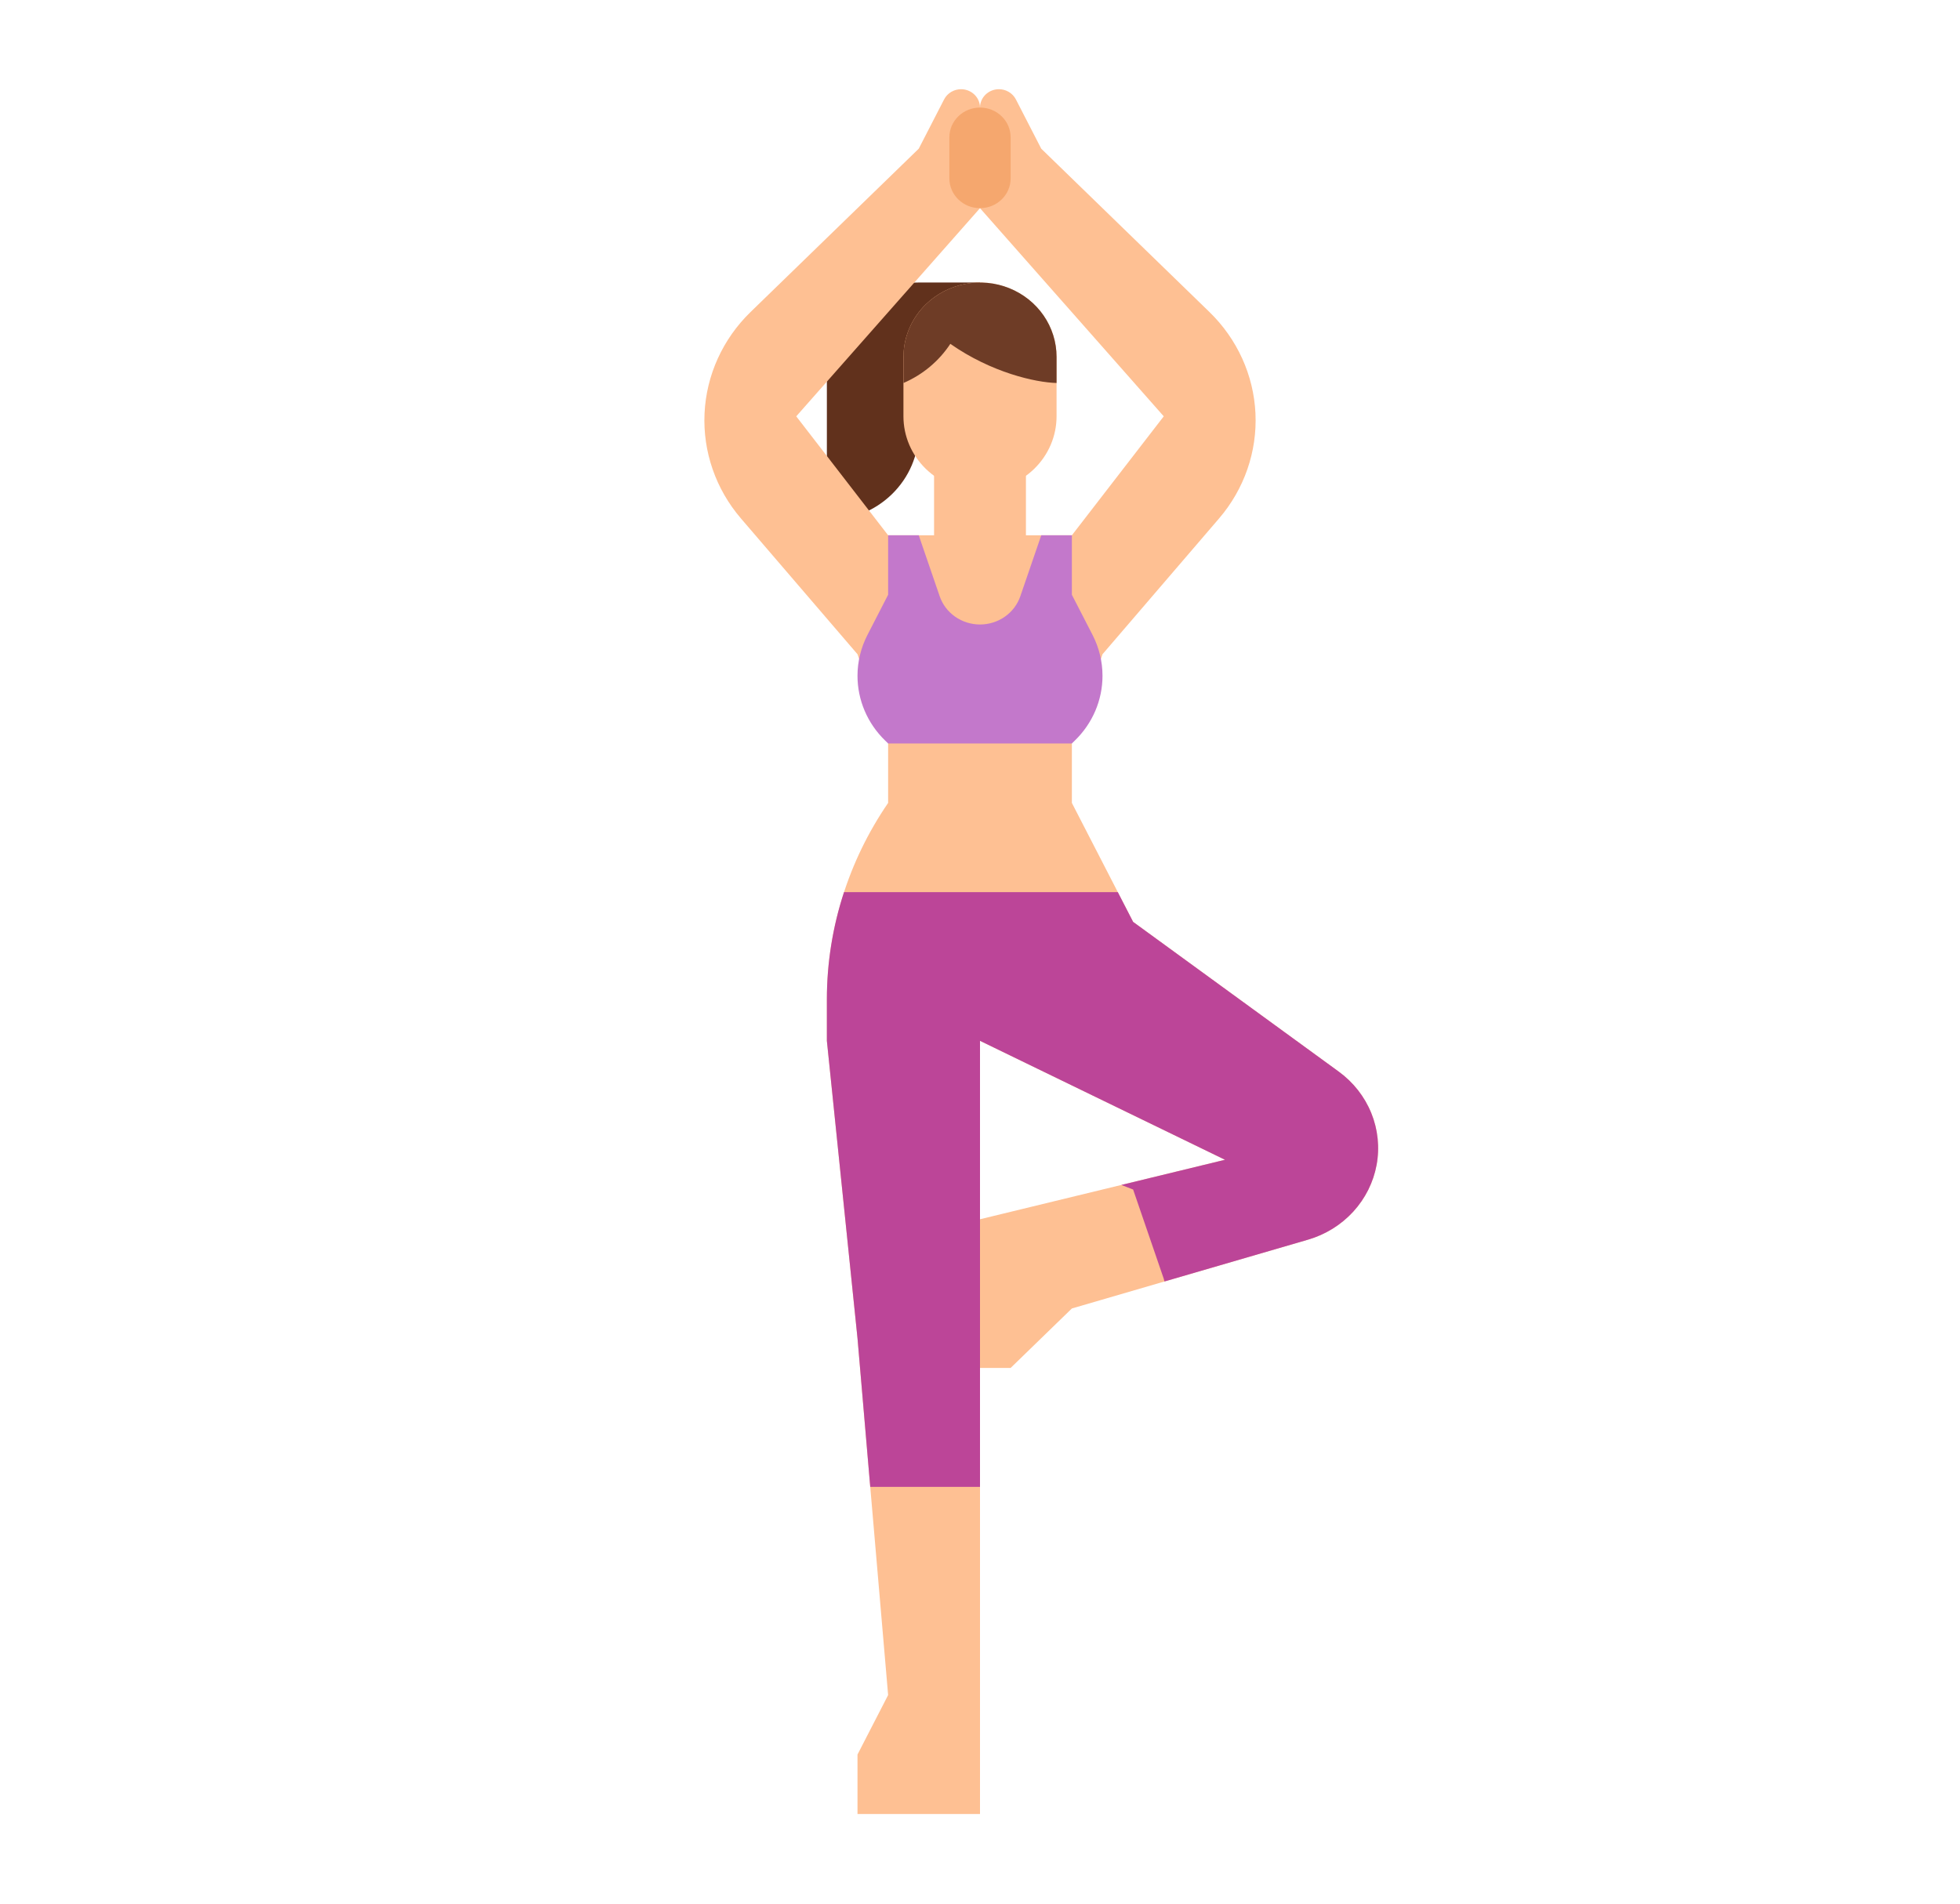
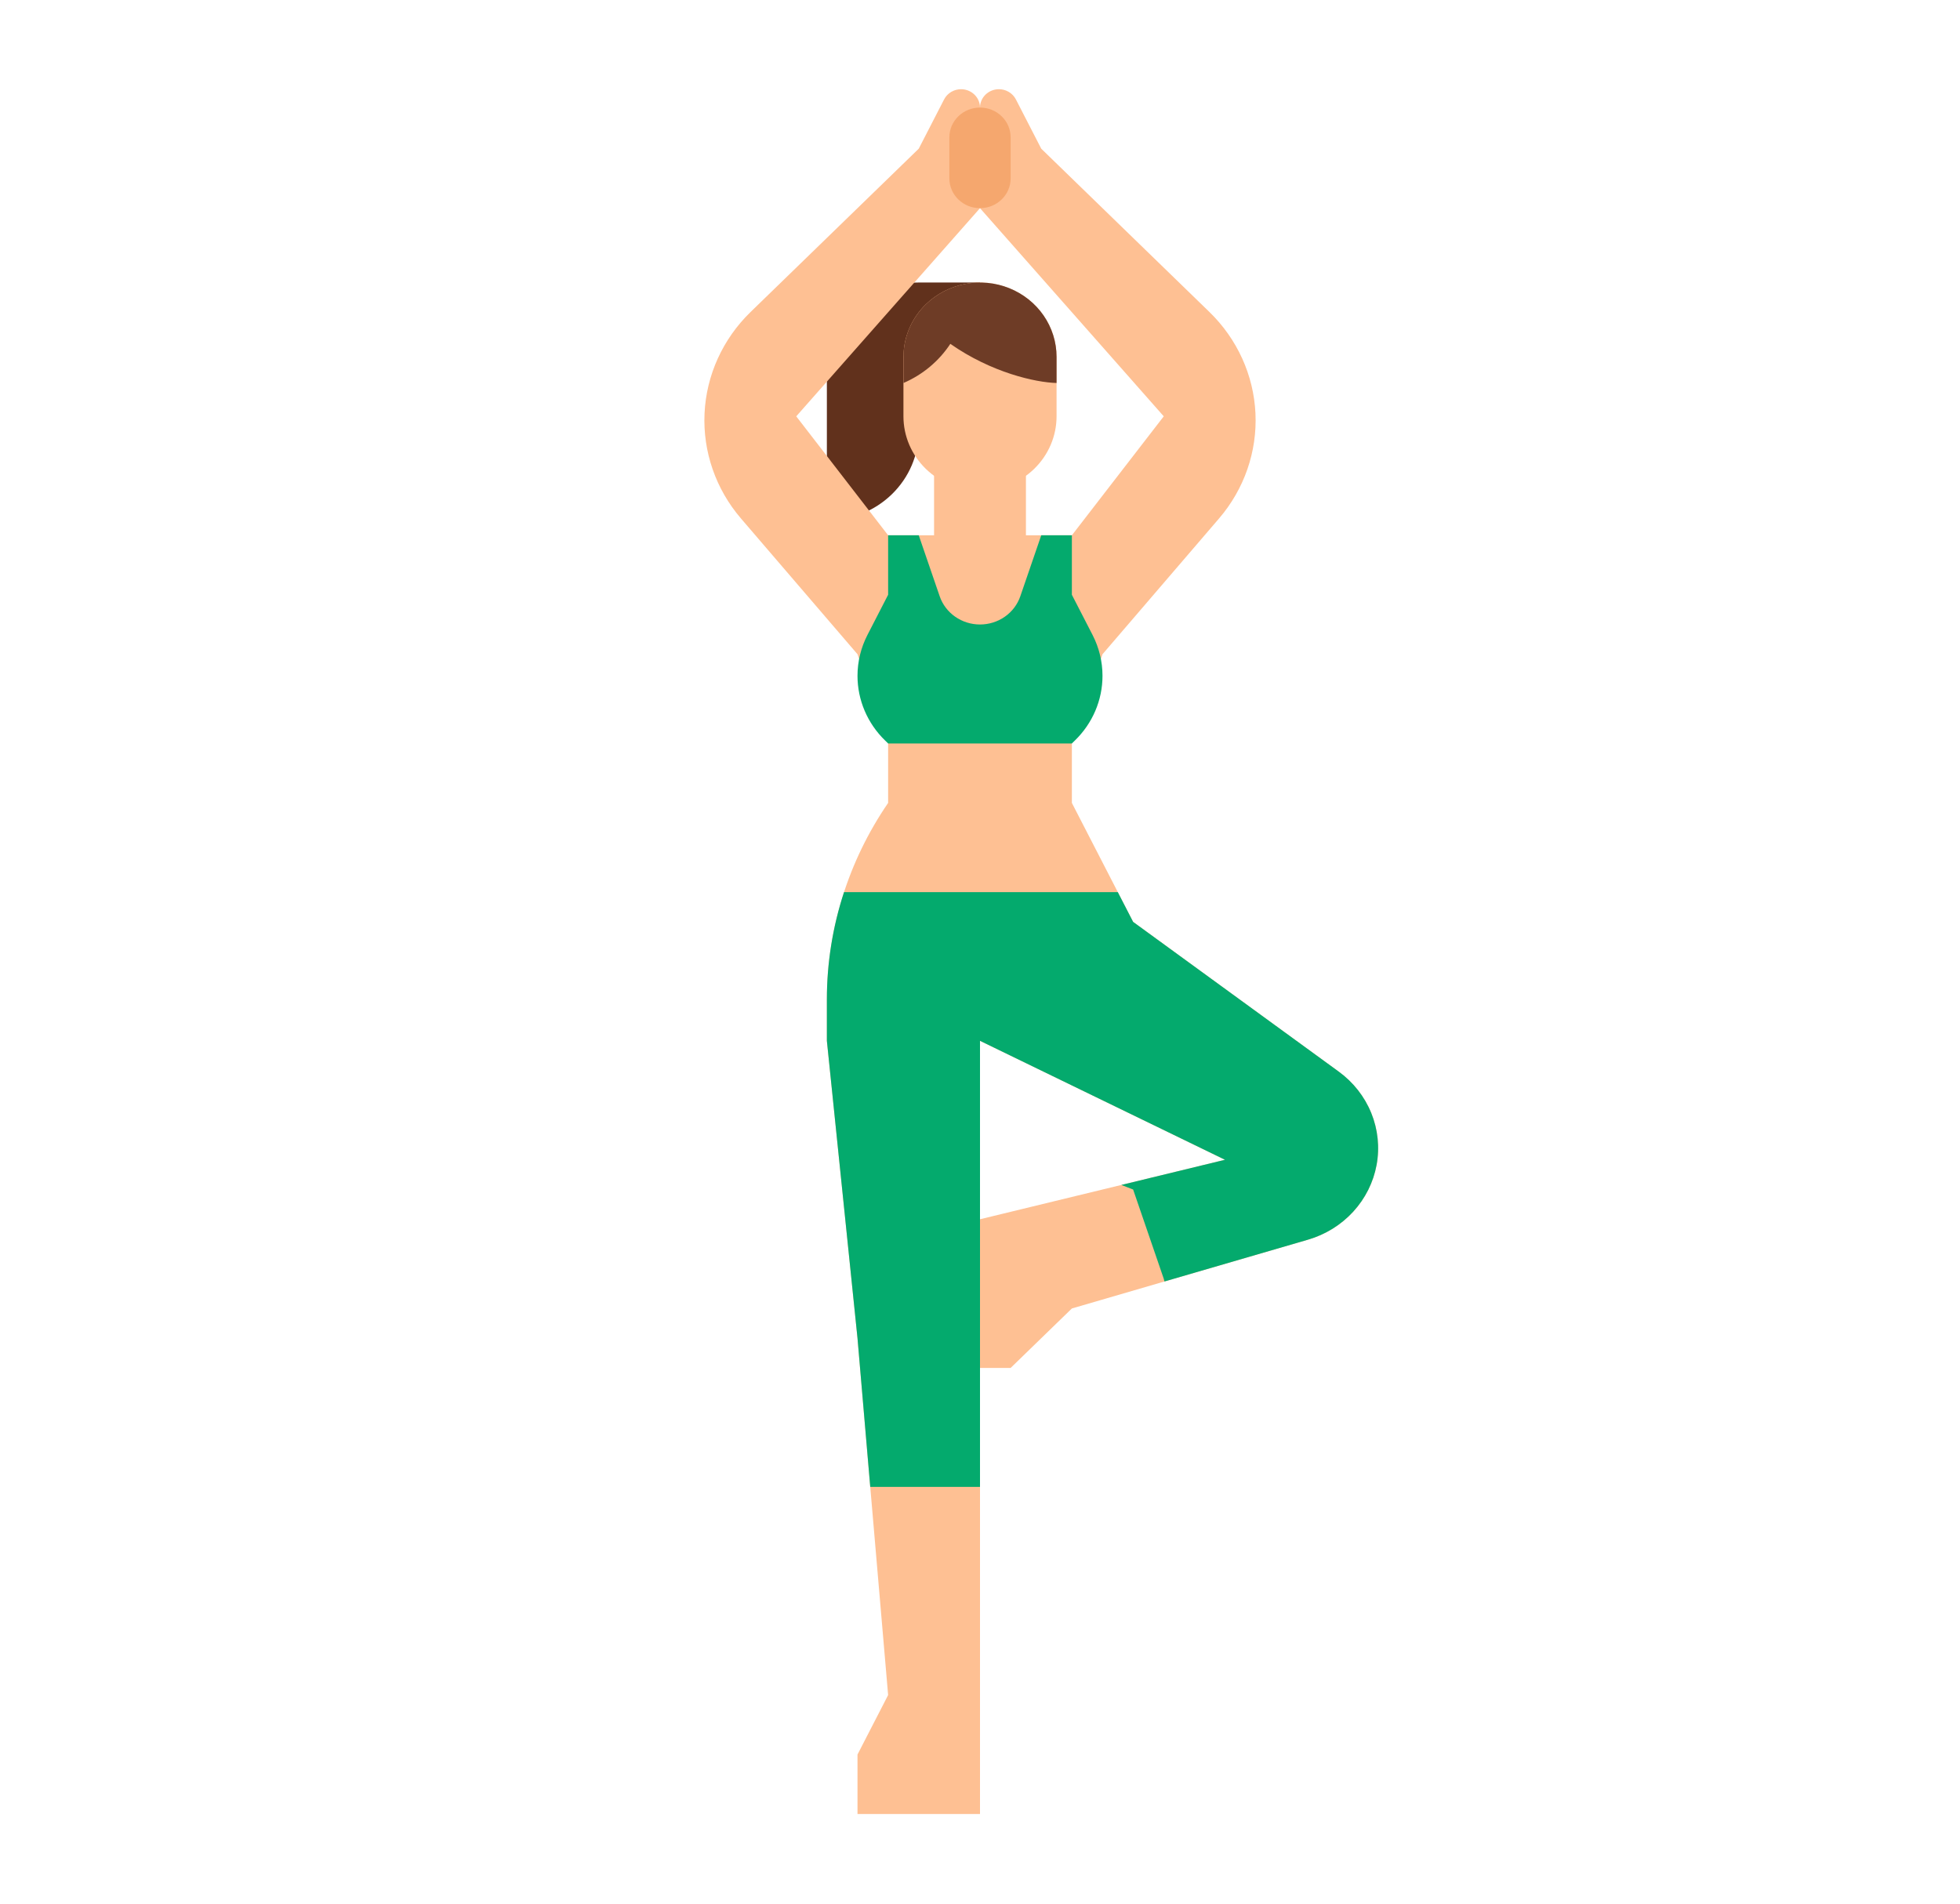
<svg xmlns="http://www.w3.org/2000/svg" width="382" height="371" viewBox="0 0 382 371" fill="none">
  <path d="M179.062 55.07H191V66.664H179.062V84.055C179.062 88.667 177.176 93.09 173.818 96.352C170.46 99.613 165.905 101.445 161.156 101.445V72.461C161.156 67.849 163.043 63.425 166.401 60.164C169.759 56.903 174.313 55.07 179.062 55.07V55.07Z" fill="#61311C" />
  <path d="M167.125 127.531L144.406 101.061C139.496 95.334 136.966 88.031 137.314 80.585C137.662 73.139 140.862 66.088 146.287 60.816L179.062 28.984L184.009 19.369C184.317 18.774 184.789 18.274 185.373 17.925C185.957 17.575 186.629 17.39 187.314 17.391C188.291 17.393 189.227 17.77 189.918 18.441C190.609 19.112 190.998 20.021 191 20.97C191 20.5 191.095 20.035 191.28 19.6C191.465 19.166 191.737 18.771 192.079 18.439C192.421 18.106 192.828 17.843 193.275 17.663C193.722 17.483 194.202 17.39 194.686 17.391C195.371 17.388 196.044 17.574 196.626 17.927C197.21 18.275 197.682 18.774 197.991 19.369L202.937 28.984L235.713 60.816C241.139 66.088 244.339 73.139 244.687 80.585C245.035 88.031 242.505 95.334 237.594 101.061L214.875 127.531L208.906 144.922V156.516L220.844 179.703L260.916 208.89C263.759 210.959 265.955 213.754 267.26 216.963C268.564 220.172 268.925 223.67 268.303 227.067C267.681 230.464 266.101 233.627 263.737 236.203C261.374 238.779 258.321 240.667 254.918 241.657L226.954 249.802L208.906 255.063L196.969 266.656H191V353.609H167.125V342.016L173.094 330.422L169.609 289.844L167.125 260.859L161.156 202.891V194.804C161.165 181.178 165.318 167.858 173.094 156.516V144.922L167.125 127.531ZM218.546 230.984L238.75 226.078L191 202.891V237.672L218.546 230.984ZM182.047 104.344V89.852H199.953V104.344H208.906L226.812 81.156L191 40.578L155.187 81.156L173.094 104.344H182.047Z" fill="#FEC093" />
-   <path d="M208.906 104.344V115.938L212.935 123.767C214.21 126.242 214.874 128.97 214.875 131.738C214.875 134.079 214.401 136.398 213.478 138.561C212.555 140.725 211.203 142.69 209.498 144.346L208.906 144.922H173.094L172.502 144.347C170.797 142.692 169.445 140.726 168.522 138.563C167.599 136.399 167.125 134.081 167.125 131.739C167.126 128.972 167.79 126.243 169.065 123.768L173.094 115.938V104.344H179.062L183.144 116.235C183.693 117.837 184.748 119.229 186.158 120.216C187.568 121.203 189.262 121.734 191 121.734C192.738 121.734 194.432 121.203 195.842 120.216C197.252 119.229 198.307 117.837 198.856 116.235L202.938 104.344H208.906Z" fill="#C378CB" />
-   <path d="M161.156 194.804V202.891L167.125 260.859L169.609 289.844H191V202.891L238.75 226.078L218.545 230.984L220.843 231.875L226.812 249.266L226.954 249.802L254.917 241.657C258.319 240.665 261.371 238.776 263.733 236.2C266.095 233.624 267.675 230.462 268.297 227.066C268.918 223.67 268.558 220.173 267.255 216.964C265.952 213.755 263.757 210.96 260.916 208.89L220.843 179.703L217.859 173.906H164.498C162.284 180.664 161.157 187.713 161.156 194.804Z" fill="#BC4598" />
+   <path d="M208.906 104.344V115.938L212.935 123.767C214.21 126.242 214.874 128.97 214.875 131.738C214.875 134.079 214.401 136.398 213.478 138.561C212.555 140.725 211.203 142.69 209.498 144.346L208.906 144.922H173.094L172.502 144.347C170.797 142.692 169.445 140.726 168.522 138.563C167.599 136.399 167.125 134.081 167.125 131.739C167.126 128.972 167.79 126.243 169.065 123.768L173.094 115.938V104.344H179.062L183.144 116.235C183.693 117.837 184.748 119.229 186.158 120.216C187.568 121.203 189.262 121.734 191 121.734C192.738 121.734 194.432 121.203 195.842 120.216C197.252 119.229 198.307 117.837 198.856 116.235L202.938 104.344H208.906Z" fill="#04AA6D" />
+   <path d="M161.156 194.804V202.891L167.125 260.859L169.609 289.844H191V202.891L238.75 226.078L218.545 230.984L220.843 231.875L226.812 249.266L226.954 249.802L254.917 241.657C258.319 240.665 261.371 238.776 263.733 236.2C266.095 233.624 267.675 230.462 268.297 227.066C268.918 223.67 268.558 220.173 267.255 216.964C265.952 213.755 263.757 210.96 260.916 208.89L220.843 179.703L217.859 173.906H164.498C162.284 180.664 161.157 187.713 161.156 194.804Z" fill="#04AA6D" />
  <path d="M176.078 69.562V81.156C176.078 85 177.65 88.686 180.449 91.404C183.247 94.122 187.042 95.648 191 95.648C194.958 95.648 198.753 94.122 201.551 91.404C204.35 88.686 205.922 85 205.922 81.156V69.562C205.921 66.697 205.046 63.895 203.406 61.513C201.766 59.13 199.436 57.273 196.71 56.176C193.984 55.08 190.984 54.793 188.09 55.352C185.196 55.911 182.537 57.29 180.45 59.316C177.768 61.928 176.21 65.433 176.093 69.121C176.078 69.265 176.078 69.418 176.078 69.562V69.562Z" fill="#FEC093" />
  <path d="M176.093 69.121V74.656C179.839 73.037 183.012 70.383 185.218 67.026C193.238 72.642 201.833 74.555 205.922 74.656V69.562C205.921 66.697 205.046 63.895 203.406 61.513C201.766 59.13 199.436 57.273 196.71 56.176C193.984 55.08 190.984 54.793 188.09 55.352C185.196 55.911 182.537 57.29 180.45 59.316C177.768 61.928 176.21 65.433 176.093 69.121V69.121Z" fill="#6E3C26" />
  <path d="M185.031 26.766C185.031 23.565 187.704 20.97 191 20.97C194.296 20.97 196.969 23.565 196.969 26.766V34.781C196.969 37.983 194.296 40.578 191 40.578C187.704 40.578 185.031 37.983 185.031 34.781V26.766Z" fill="#F5A76E" />
</svg>
